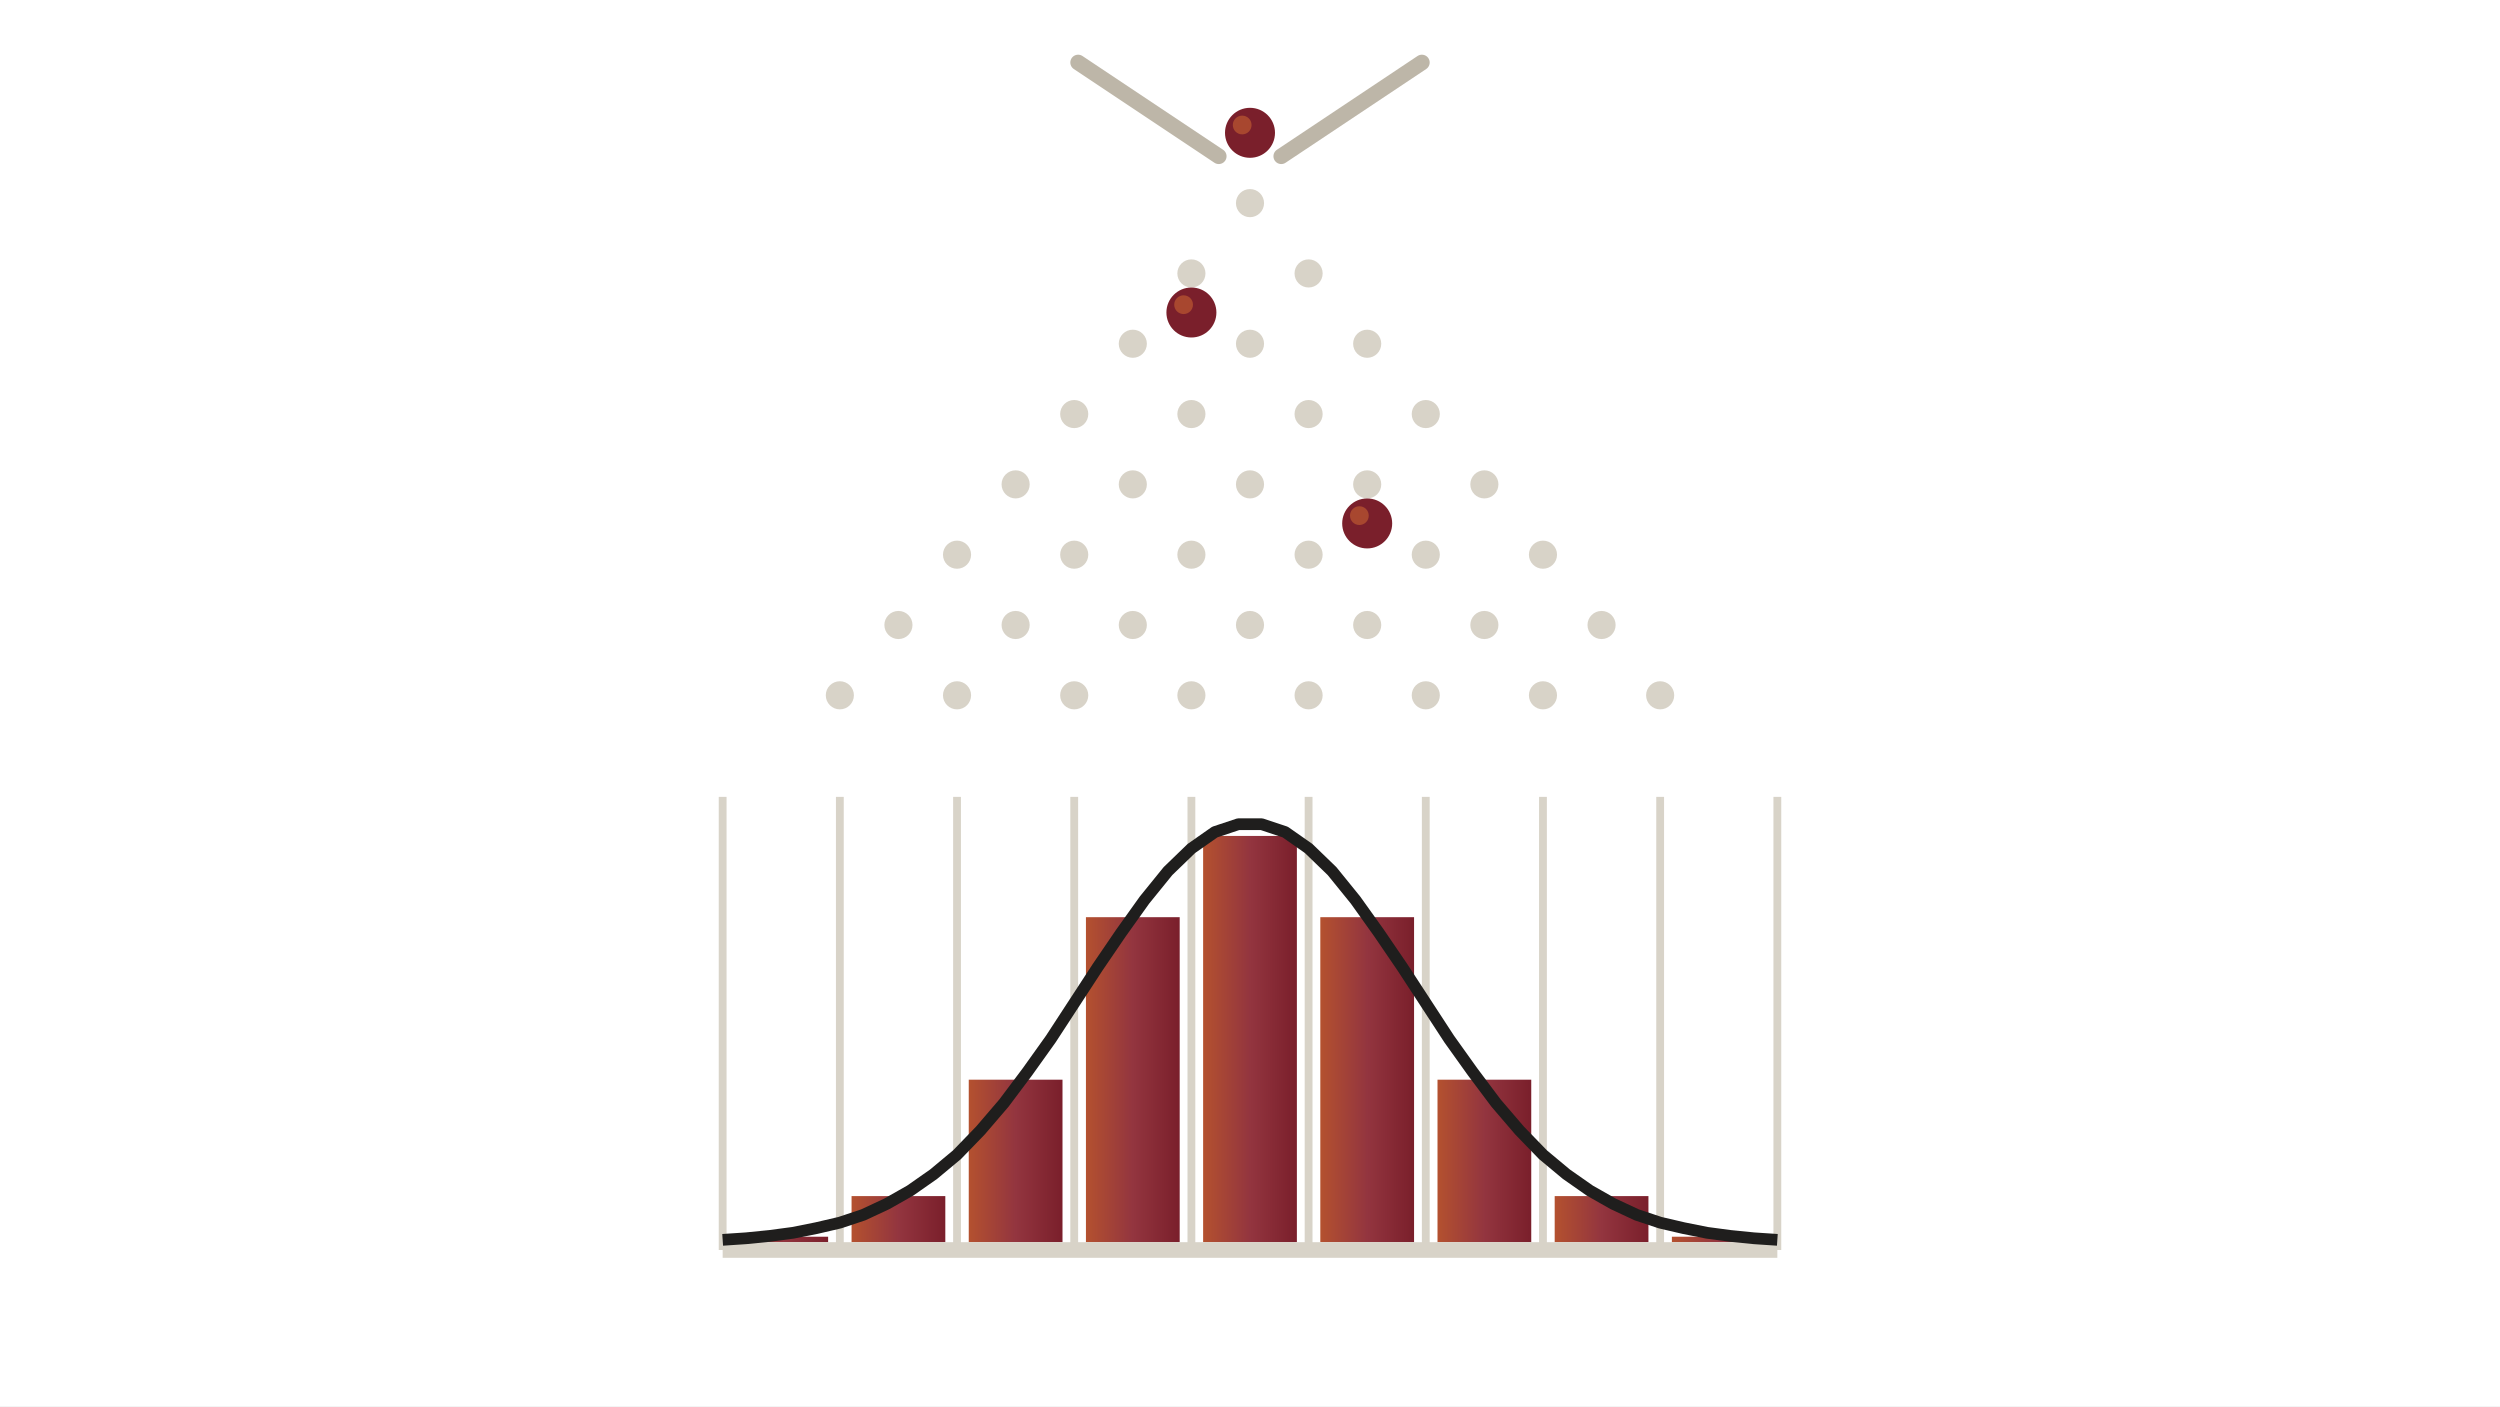
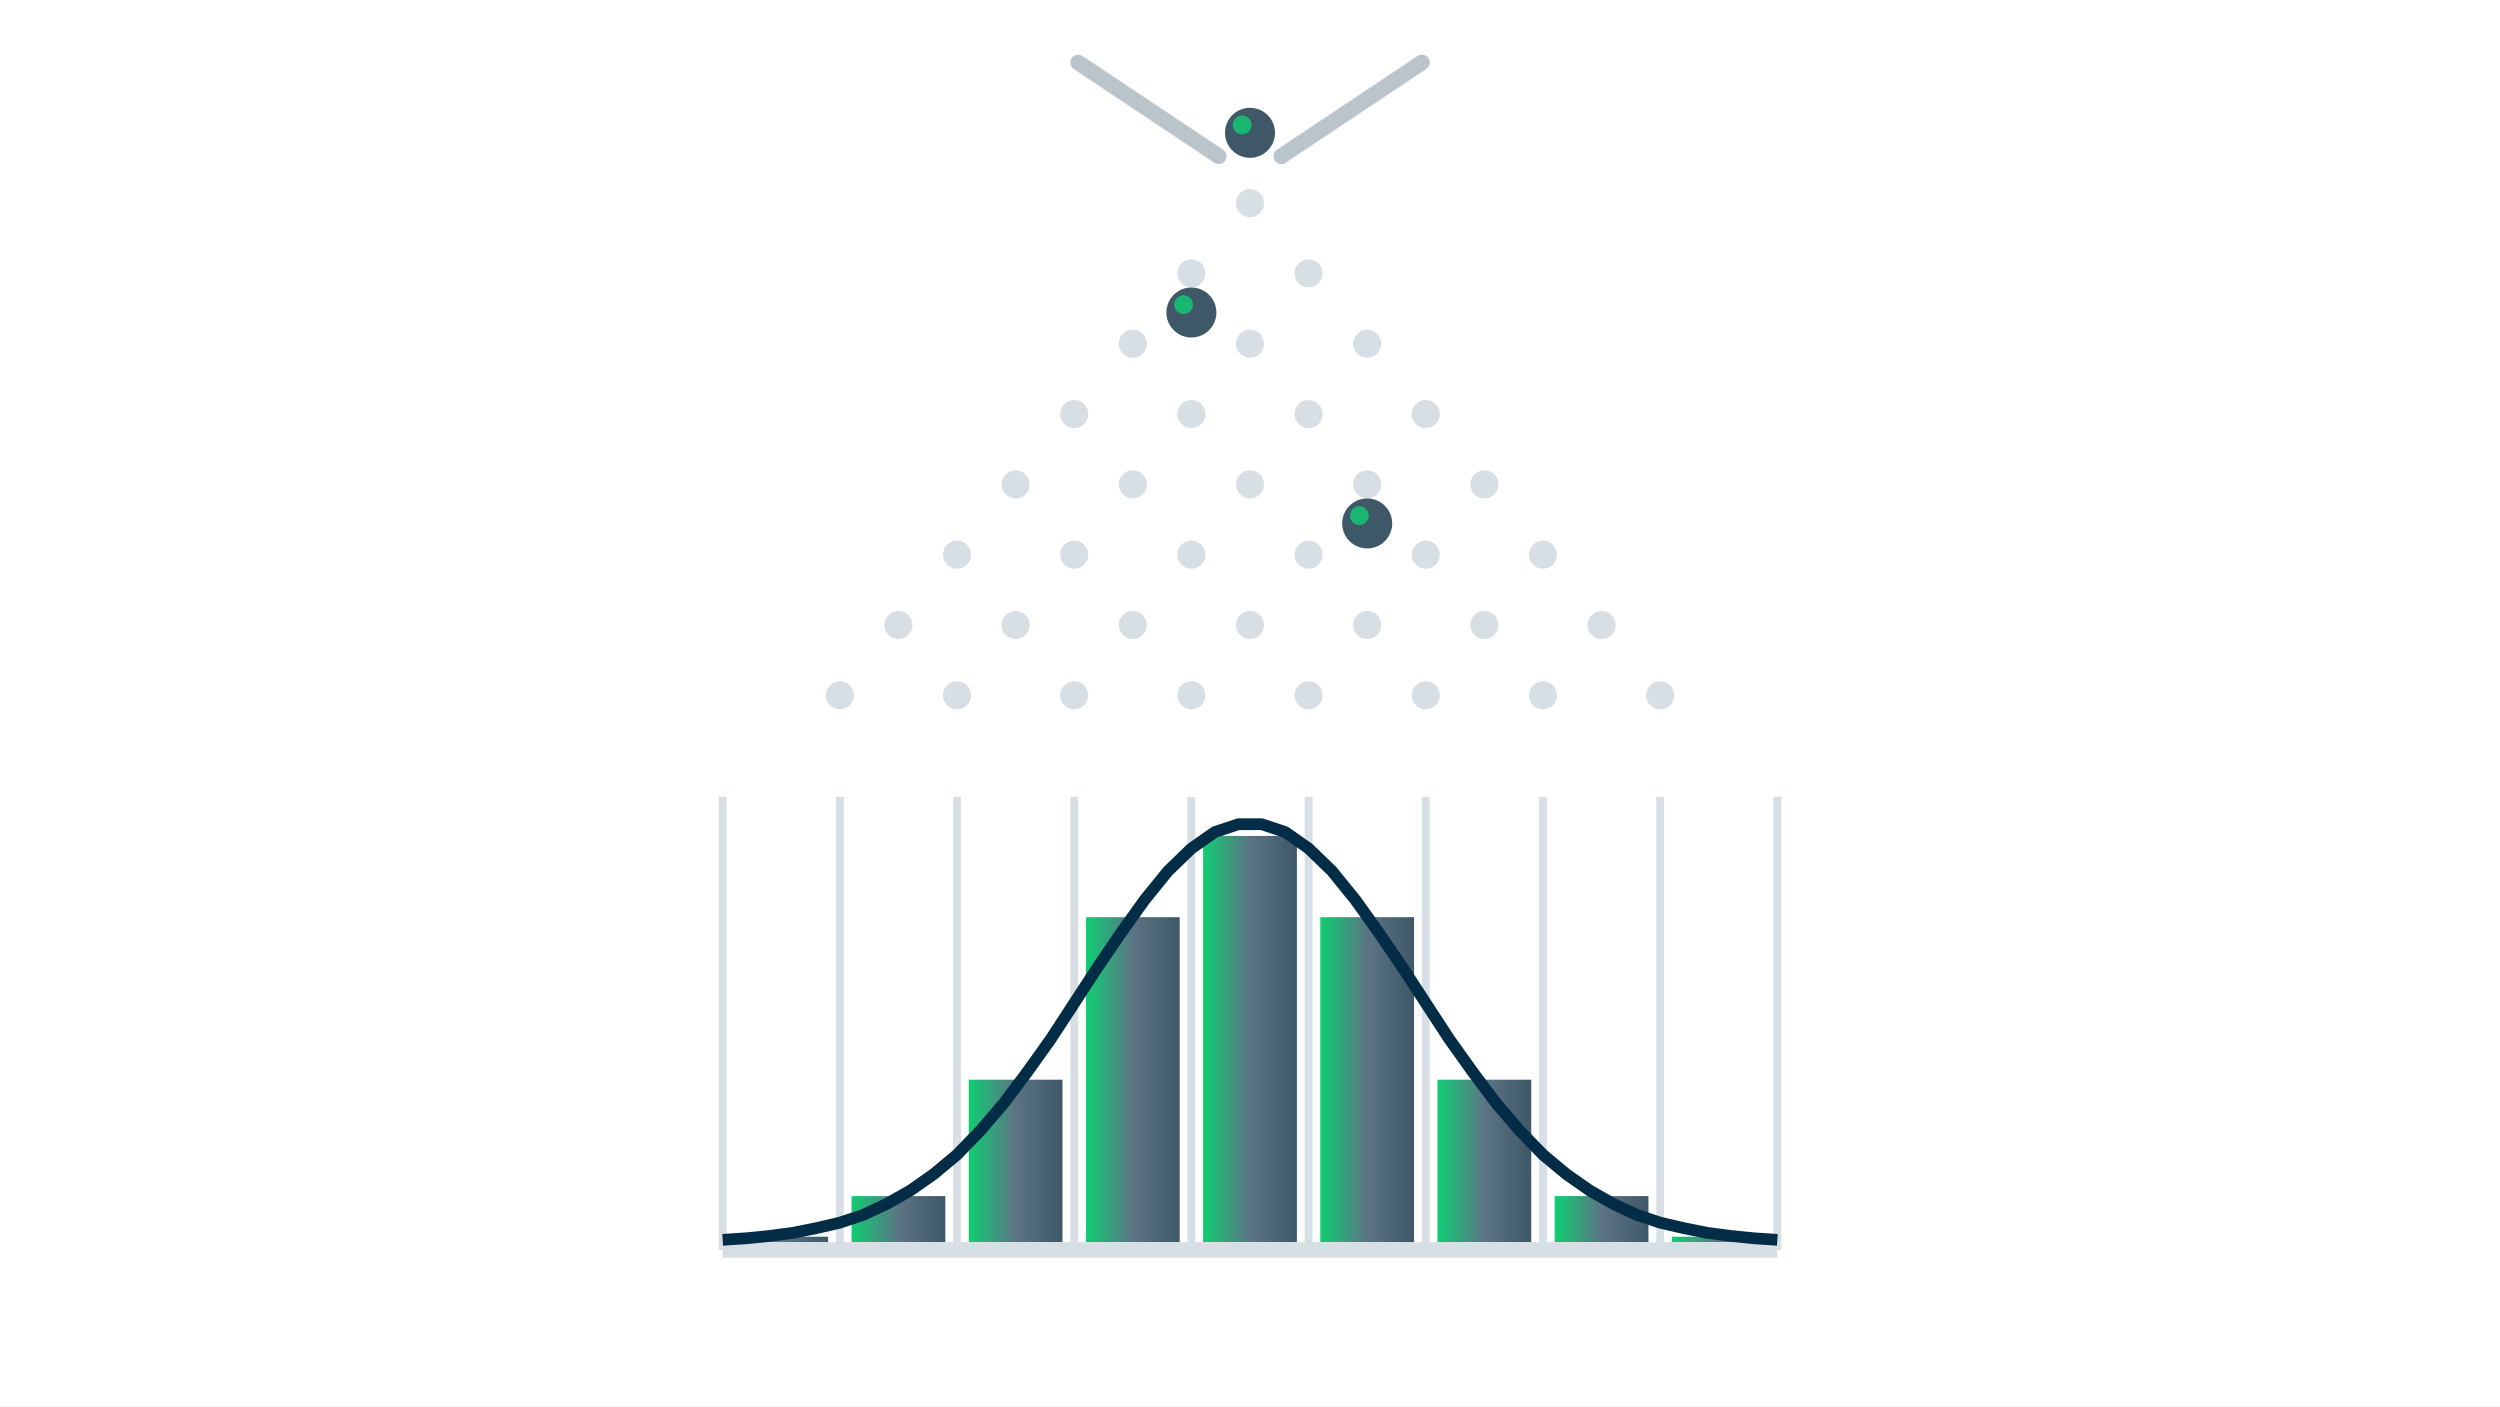
<svg xmlns="http://www.w3.org/2000/svg" viewBox="0 0 320 180" width="320" height="180" role="img" aria-hidden="true">
  <defs>
    <linearGradient id="g" x1="0" x2="1" y1="0" y2="0">
-       <stop offset="0" stop-color="#b4512f" />
-       <stop offset=".5" stop-color="#93353f" />
-       <stop offset="1" stop-color="#7a1f2b" />
+       <stop offset="0" stop-color="#10cd73" />
+       <stop offset=".5" stop-color="#5c7484" />
+       <stop offset="1" stop-color="#3e5868" />
    </linearGradient>
  </defs>
  <rect width="320" height="180" fill="#ffffff" />
-   <path d="M138 8 L156 20 M182 8 L164 20" stroke="#bdb6a8" stroke-width="2" stroke-linecap="round" fill="none" />
-   <circle cx="160.0" cy="26" r="1.8" fill="#d8d3c8" />
-   <circle cx="152.5" cy="35" r="1.8" fill="#d8d3c8" />
-   <circle cx="167.5" cy="35" r="1.8" fill="#d8d3c8" />
-   <circle cx="145.0" cy="44" r="1.8" fill="#d8d3c8" />
-   <circle cx="160.0" cy="44" r="1.8" fill="#d8d3c8" />
-   <circle cx="175.0" cy="44" r="1.8" fill="#d8d3c8" />
-   <circle cx="137.5" cy="53" r="1.8" fill="#d8d3c8" />
-   <circle cx="152.5" cy="53" r="1.8" fill="#d8d3c8" />
-   <circle cx="167.5" cy="53" r="1.8" fill="#d8d3c8" />
-   <circle cx="182.5" cy="53" r="1.8" fill="#d8d3c8" />
-   <circle cx="130.0" cy="62" r="1.8" fill="#d8d3c8" />
-   <circle cx="145.0" cy="62" r="1.8" fill="#d8d3c8" />
-   <circle cx="160.0" cy="62" r="1.8" fill="#d8d3c8" />
-   <circle cx="175.0" cy="62" r="1.8" fill="#d8d3c8" />
-   <circle cx="190.0" cy="62" r="1.8" fill="#d8d3c8" />
-   <circle cx="122.5" cy="71" r="1.8" fill="#d8d3c8" />
-   <circle cx="137.5" cy="71" r="1.8" fill="#d8d3c8" />
-   <circle cx="152.5" cy="71" r="1.8" fill="#d8d3c8" />
-   <circle cx="167.5" cy="71" r="1.8" fill="#d8d3c8" />
-   <circle cx="182.5" cy="71" r="1.8" fill="#d8d3c8" />
-   <circle cx="197.5" cy="71" r="1.8" fill="#d8d3c8" />
-   <circle cx="115.0" cy="80" r="1.8" fill="#d8d3c8" />
-   <circle cx="130.0" cy="80" r="1.8" fill="#d8d3c8" />
-   <circle cx="145.0" cy="80" r="1.8" fill="#d8d3c8" />
-   <circle cx="160.0" cy="80" r="1.8" fill="#d8d3c8" />
-   <circle cx="175.0" cy="80" r="1.8" fill="#d8d3c8" />
-   <circle cx="190.0" cy="80" r="1.8" fill="#d8d3c8" />
-   <circle cx="205.0" cy="80" r="1.8" fill="#d8d3c8" />
-   <circle cx="107.5" cy="89" r="1.8" fill="#d8d3c8" />
-   <circle cx="122.5" cy="89" r="1.8" fill="#d8d3c8" />
-   <circle cx="137.5" cy="89" r="1.8" fill="#d8d3c8" />
-   <circle cx="152.5" cy="89" r="1.8" fill="#d8d3c8" />
-   <circle cx="167.5" cy="89" r="1.8" fill="#d8d3c8" />
-   <circle cx="182.5" cy="89" r="1.8" fill="#d8d3c8" />
-   <circle cx="197.5" cy="89" r="1.8" fill="#d8d3c8" />
-   <circle cx="212.5" cy="89" r="1.8" fill="#d8d3c8" />
-   <line x1="92.5" y1="102" x2="92.5" y2="160" stroke="#d8d3c8" stroke-width="1" />
-   <line x1="107.5" y1="102" x2="107.5" y2="160" stroke="#d8d3c8" stroke-width="1" />
-   <line x1="122.5" y1="102" x2="122.5" y2="160" stroke="#d8d3c8" stroke-width="1" />
-   <line x1="137.5" y1="102" x2="137.5" y2="160" stroke="#d8d3c8" stroke-width="1" />
-   <line x1="152.5" y1="102" x2="152.5" y2="160" stroke="#d8d3c8" stroke-width="1" />
-   <line x1="167.5" y1="102" x2="167.5" y2="160" stroke="#d8d3c8" stroke-width="1" />
-   <line x1="182.5" y1="102" x2="182.5" y2="160" stroke="#d8d3c8" stroke-width="1" />
-   <line x1="197.5" y1="102" x2="197.5" y2="160" stroke="#d8d3c8" stroke-width="1" />
-   <line x1="212.5" y1="102" x2="212.5" y2="160" stroke="#d8d3c8" stroke-width="1" />
-   <line x1="227.5" y1="102" x2="227.5" y2="160" stroke="#d8d3c8" stroke-width="1" />
+   <path d="M138 8 L156 20 M182 8 L164 20" stroke="#b9c4cb" stroke-width="2" stroke-linecap="round" fill="none" />
+   <circle cx="160.0" cy="26" r="1.8" fill="#d7dfe5" />
+   <circle cx="152.5" cy="35" r="1.8" fill="#d7dfe5" />
+   <circle cx="167.5" cy="35" r="1.8" fill="#d7dfe5" />
+   <circle cx="145.0" cy="44" r="1.8" fill="#d7dfe5" />
+   <circle cx="160.0" cy="44" r="1.8" fill="#d7dfe5" />
+   <circle cx="175.0" cy="44" r="1.8" fill="#d7dfe5" />
+   <circle cx="137.5" cy="53" r="1.8" fill="#d7dfe5" />
+   <circle cx="152.5" cy="53" r="1.8" fill="#d7dfe5" />
+   <circle cx="167.5" cy="53" r="1.8" fill="#d7dfe5" />
+   <circle cx="182.5" cy="53" r="1.8" fill="#d7dfe5" />
+   <circle cx="130.0" cy="62" r="1.8" fill="#d7dfe5" />
+   <circle cx="145.0" cy="62" r="1.8" fill="#d7dfe5" />
+   <circle cx="160.0" cy="62" r="1.8" fill="#d7dfe5" />
+   <circle cx="175.0" cy="62" r="1.8" fill="#d7dfe5" />
+   <circle cx="190.0" cy="62" r="1.8" fill="#d7dfe5" />
+   <circle cx="122.5" cy="71" r="1.8" fill="#d7dfe5" />
+   <circle cx="137.5" cy="71" r="1.8" fill="#d7dfe5" />
+   <circle cx="152.5" cy="71" r="1.8" fill="#d7dfe5" />
+   <circle cx="167.5" cy="71" r="1.8" fill="#d7dfe5" />
+   <circle cx="182.5" cy="71" r="1.8" fill="#d7dfe5" />
+   <circle cx="197.5" cy="71" r="1.8" fill="#d7dfe5" />
+   <circle cx="115.0" cy="80" r="1.8" fill="#d7dfe5" />
+   <circle cx="130.0" cy="80" r="1.8" fill="#d7dfe5" />
+   <circle cx="145.0" cy="80" r="1.8" fill="#d7dfe5" />
+   <circle cx="160.0" cy="80" r="1.8" fill="#d7dfe5" />
+   <circle cx="175.0" cy="80" r="1.8" fill="#d7dfe5" />
+   <circle cx="190.0" cy="80" r="1.8" fill="#d7dfe5" />
+   <circle cx="205.0" cy="80" r="1.8" fill="#d7dfe5" />
+   <circle cx="107.5" cy="89" r="1.8" fill="#d7dfe5" />
+   <circle cx="122.5" cy="89" r="1.8" fill="#d7dfe5" />
+   <circle cx="137.5" cy="89" r="1.8" fill="#d7dfe5" />
+   <circle cx="152.5" cy="89" r="1.8" fill="#d7dfe5" />
+   <circle cx="167.5" cy="89" r="1.8" fill="#d7dfe5" />
+   <circle cx="182.5" cy="89" r="1.8" fill="#d7dfe5" />
+   <circle cx="197.5" cy="89" r="1.8" fill="#d7dfe5" />
+   <circle cx="212.5" cy="89" r="1.8" fill="#d7dfe5" />
+   <line x1="92.5" y1="102" x2="92.5" y2="160" stroke="#d7dfe5" stroke-width="1" />
+   <line x1="107.5" y1="102" x2="107.5" y2="160" stroke="#d7dfe5" stroke-width="1" />
+   <line x1="122.5" y1="102" x2="122.5" y2="160" stroke="#d7dfe5" stroke-width="1" />
+   <line x1="137.5" y1="102" x2="137.5" y2="160" stroke="#d7dfe5" stroke-width="1" />
+   <line x1="152.5" y1="102" x2="152.5" y2="160" stroke="#d7dfe5" stroke-width="1" />
+   <line x1="167.5" y1="102" x2="167.5" y2="160" stroke="#d7dfe5" stroke-width="1" />
+   <line x1="182.5" y1="102" x2="182.5" y2="160" stroke="#d7dfe5" stroke-width="1" />
+   <line x1="197.5" y1="102" x2="197.5" y2="160" stroke="#d7dfe5" stroke-width="1" />
+   <line x1="212.5" y1="102" x2="212.5" y2="160" stroke="#d7dfe5" stroke-width="1" />
+   <line x1="227.5" y1="102" x2="227.5" y2="160" stroke="#d7dfe5" stroke-width="1" />
  <rect x="94.0" y="158.3" width="12" height="0.7" fill="url(#g)" />
  <rect x="109.0" y="153.1" width="12" height="5.9" fill="url(#g)" />
  <rect x="124.0" y="138.2" width="12" height="20.8" fill="url(#g)" />
  <rect x="139.0" y="117.4" width="12" height="41.6" fill="url(#g)" />
  <rect x="154.0" y="107.0" width="12" height="52.0" fill="url(#g)" />
  <rect x="169.0" y="117.4" width="12" height="41.6" fill="url(#g)" />
  <rect x="184.0" y="138.2" width="12" height="20.8" fill="url(#g)" />
  <rect x="199.0" y="153.1" width="12" height="5.9" fill="url(#g)" />
  <rect x="214.0" y="158.3" width="12" height="0.7" fill="url(#g)" />
-   <line x1="92.5" y1="160" x2="227.5" y2="160" stroke="#d8d3c8" stroke-width="2" />
-   <polyline points="92.5,158.7 95.5,158.5 98.5,158.2 101.5,157.8 104.5,157.2 107.5,156.5 110.5,155.5 113.5,154.1 116.5,152.4 119.5,150.3 122.5,147.8 125.5,144.7 128.5,141.2 131.5,137.2 134.5,133.0 137.5,128.4 140.5,123.8 143.5,119.4 146.5,115.2 149.5,111.5 152.5,108.6 155.5,106.5 158.5,105.5 161.5,105.5 164.5,106.5 167.5,108.6 170.5,111.5 173.5,115.2 176.5,119.4 179.5,123.8 182.5,128.4 185.5,133.0 188.5,137.2 191.5,141.2 194.5,144.7 197.5,147.8 200.5,150.3 203.5,152.4 206.5,154.1 209.5,155.5 212.5,156.5 215.5,157.2 218.5,157.8 221.5,158.2 224.5,158.5 227.5,158.7" fill="none" stroke="#1f1e1d" stroke-width="1.5" stroke-linejoin="round" />
-   <circle cx="160" cy="17" r="3.2" fill="#7a1f2b" />
-   <circle cx="159" cy="16" r="1.2" fill="#b4512f" opacity=".8" />
-   <circle cx="152.5" cy="40" r="3.2" fill="#7a1f2b" />
-   <circle cx="151.5" cy="39" r="1.2" fill="#b4512f" opacity=".8" />
-   <circle cx="175" cy="67" r="3.2" fill="#7a1f2b" />
-   <circle cx="174" cy="66" r="1.2" fill="#b4512f" opacity=".8" />
+   <line x1="92.5" y1="160" x2="227.5" y2="160" stroke="#d7dfe5" stroke-width="2" />
+   <polyline points="92.5,158.7 95.5,158.5 98.5,158.2 101.5,157.8 104.5,157.2 107.5,156.5 110.5,155.5 113.5,154.1 116.5,152.4 119.5,150.3 122.5,147.8 125.5,144.7 128.5,141.2 131.5,137.2 134.5,133.0 137.5,128.4 140.5,123.8 143.5,119.4 146.5,115.2 149.5,111.5 152.5,108.6 155.5,106.5 158.5,105.5 161.5,105.5 164.5,106.5 167.5,108.6 170.5,111.5 173.5,115.2 176.5,119.4 179.5,123.8 182.5,128.4 185.5,133.0 188.5,137.2 191.5,141.2 194.5,144.7 197.5,147.8 200.5,150.3 203.5,152.4 206.5,154.1 209.5,155.5 212.5,156.5 215.5,157.2 218.5,157.8 221.5,158.2 224.5,158.5 227.5,158.7" fill="none" stroke="#032c46" stroke-width="1.5" stroke-linejoin="round" />
+   <circle cx="160" cy="17" r="3.2" fill="#3e5868" />
+   <circle cx="159" cy="16" r="1.2" fill="#10cd73" opacity=".8" />
+   <circle cx="152.5" cy="40" r="3.2" fill="#3e5868" />
+   <circle cx="151.5" cy="39" r="1.2" fill="#10cd73" opacity=".8" />
+   <circle cx="175" cy="67" r="3.2" fill="#3e5868" />
+   <circle cx="174" cy="66" r="1.2" fill="#10cd73" opacity=".8" />
</svg>
